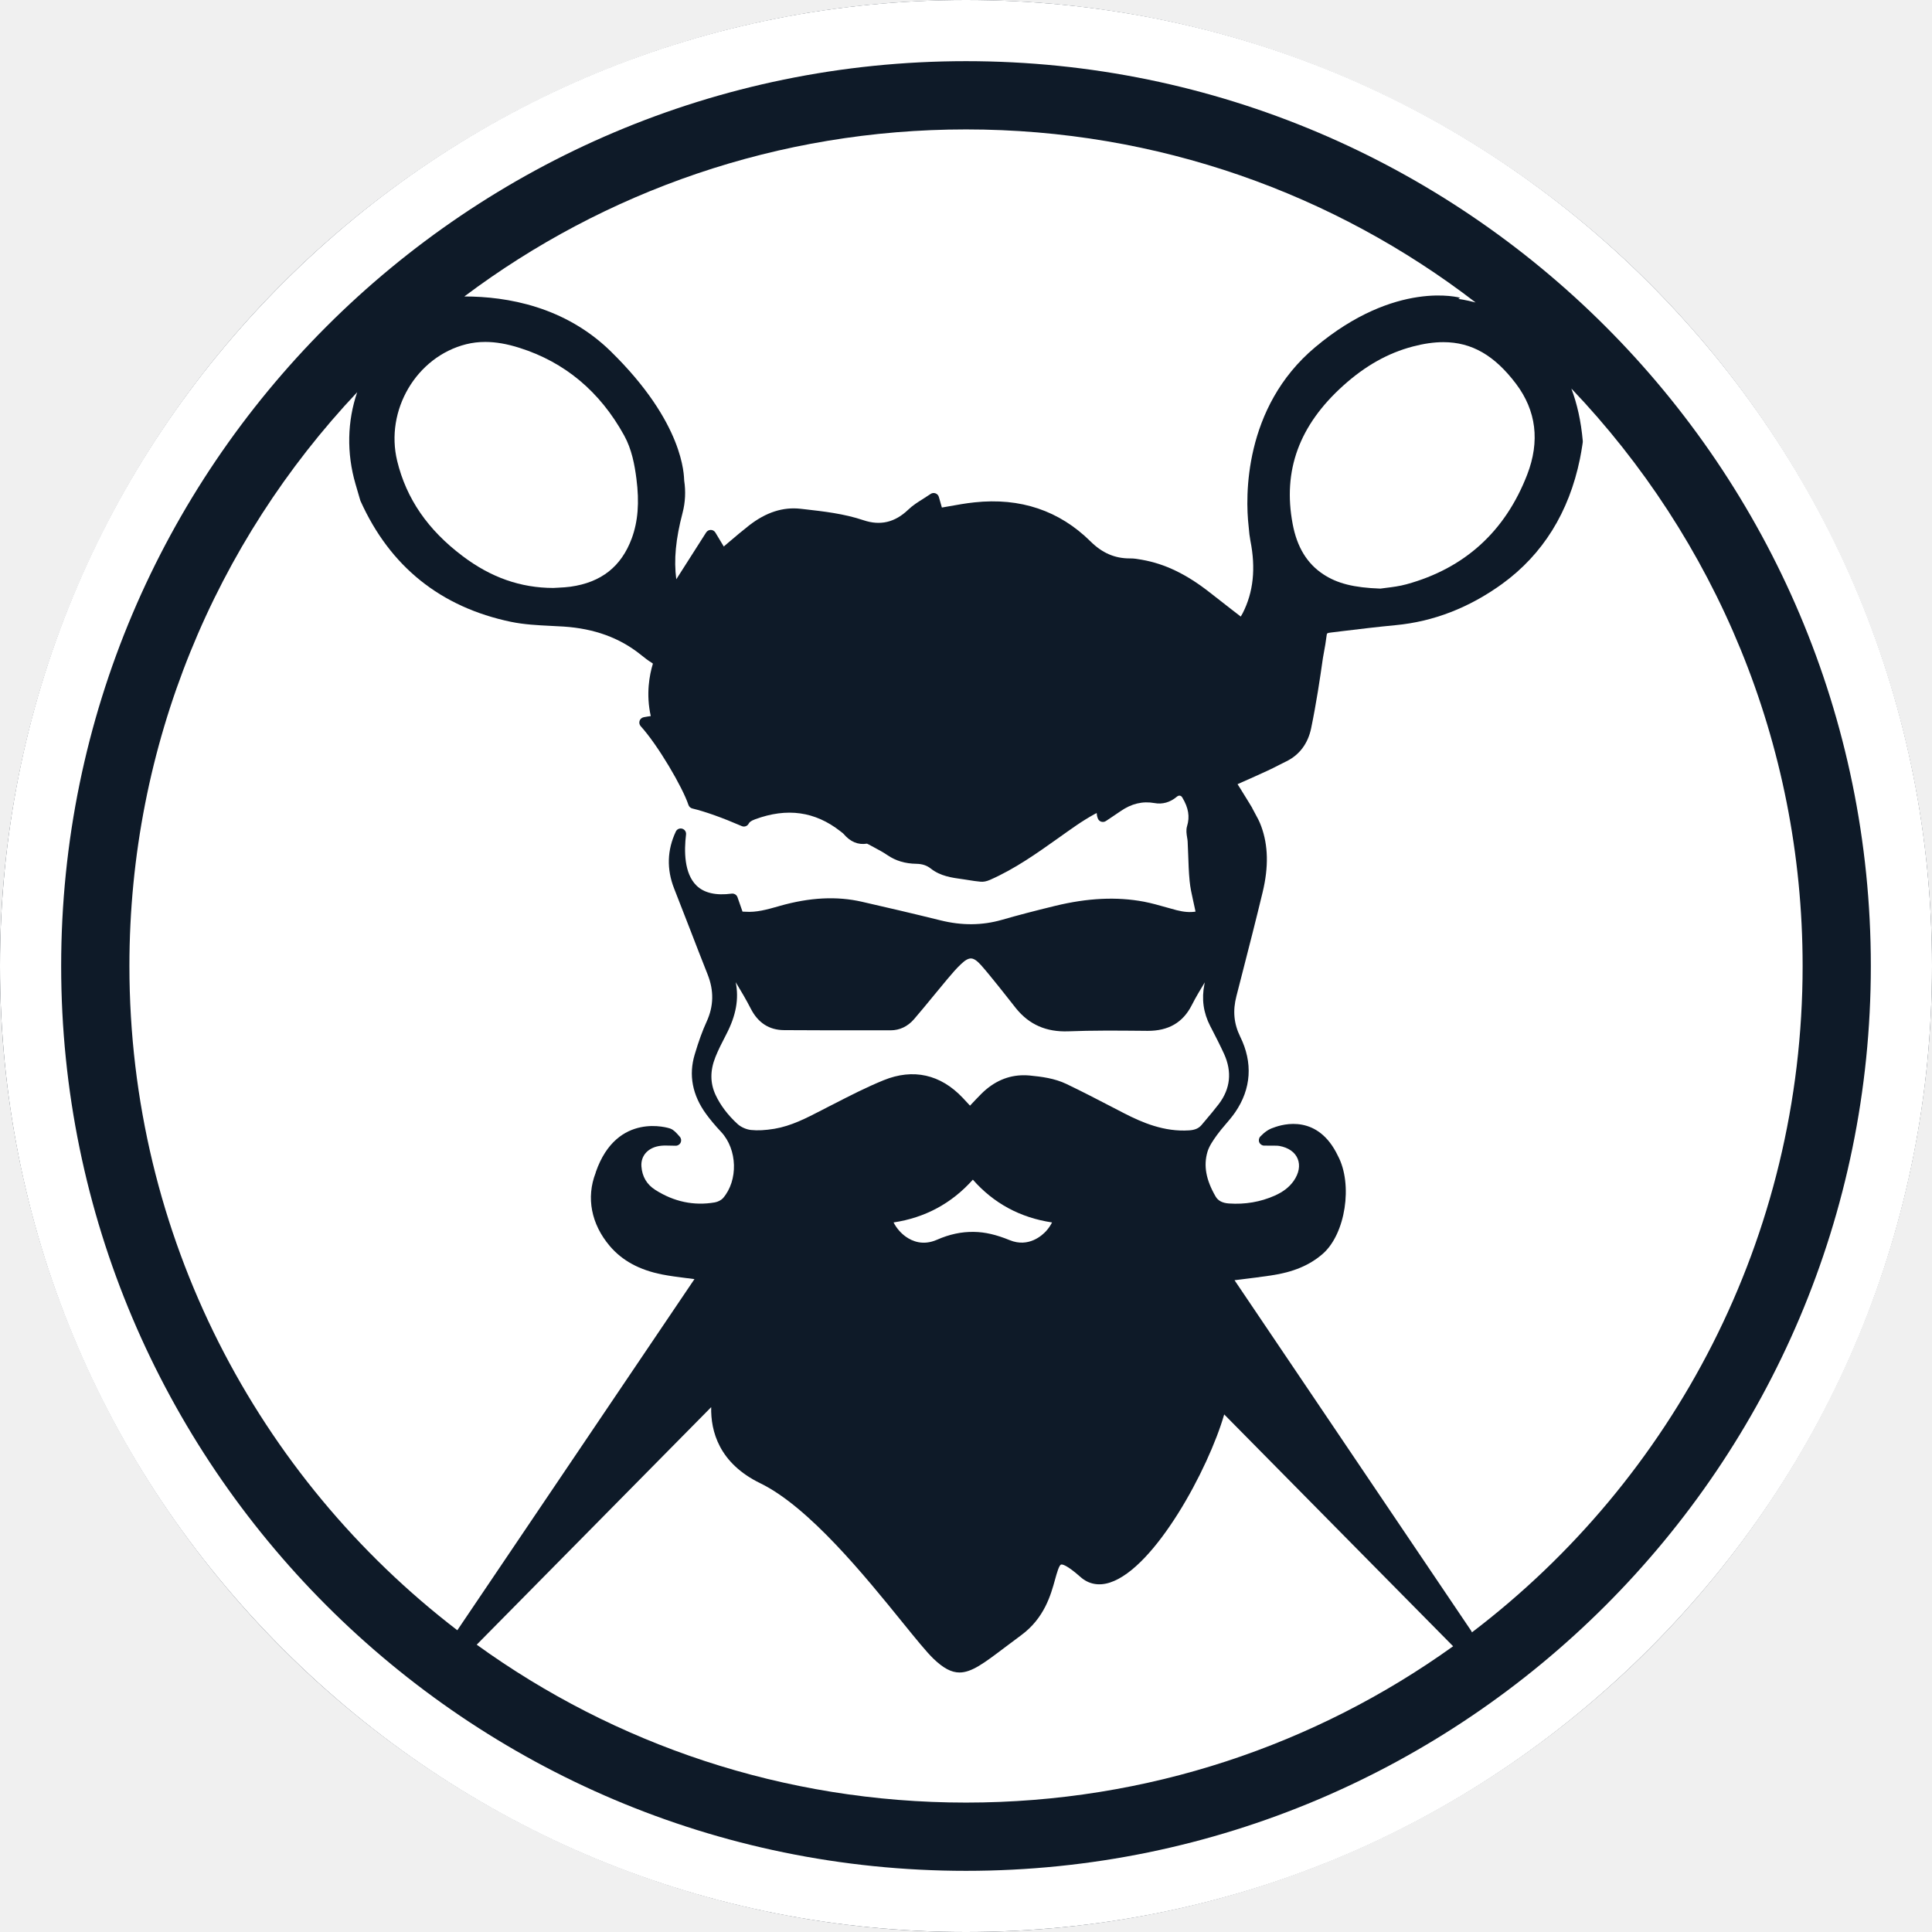
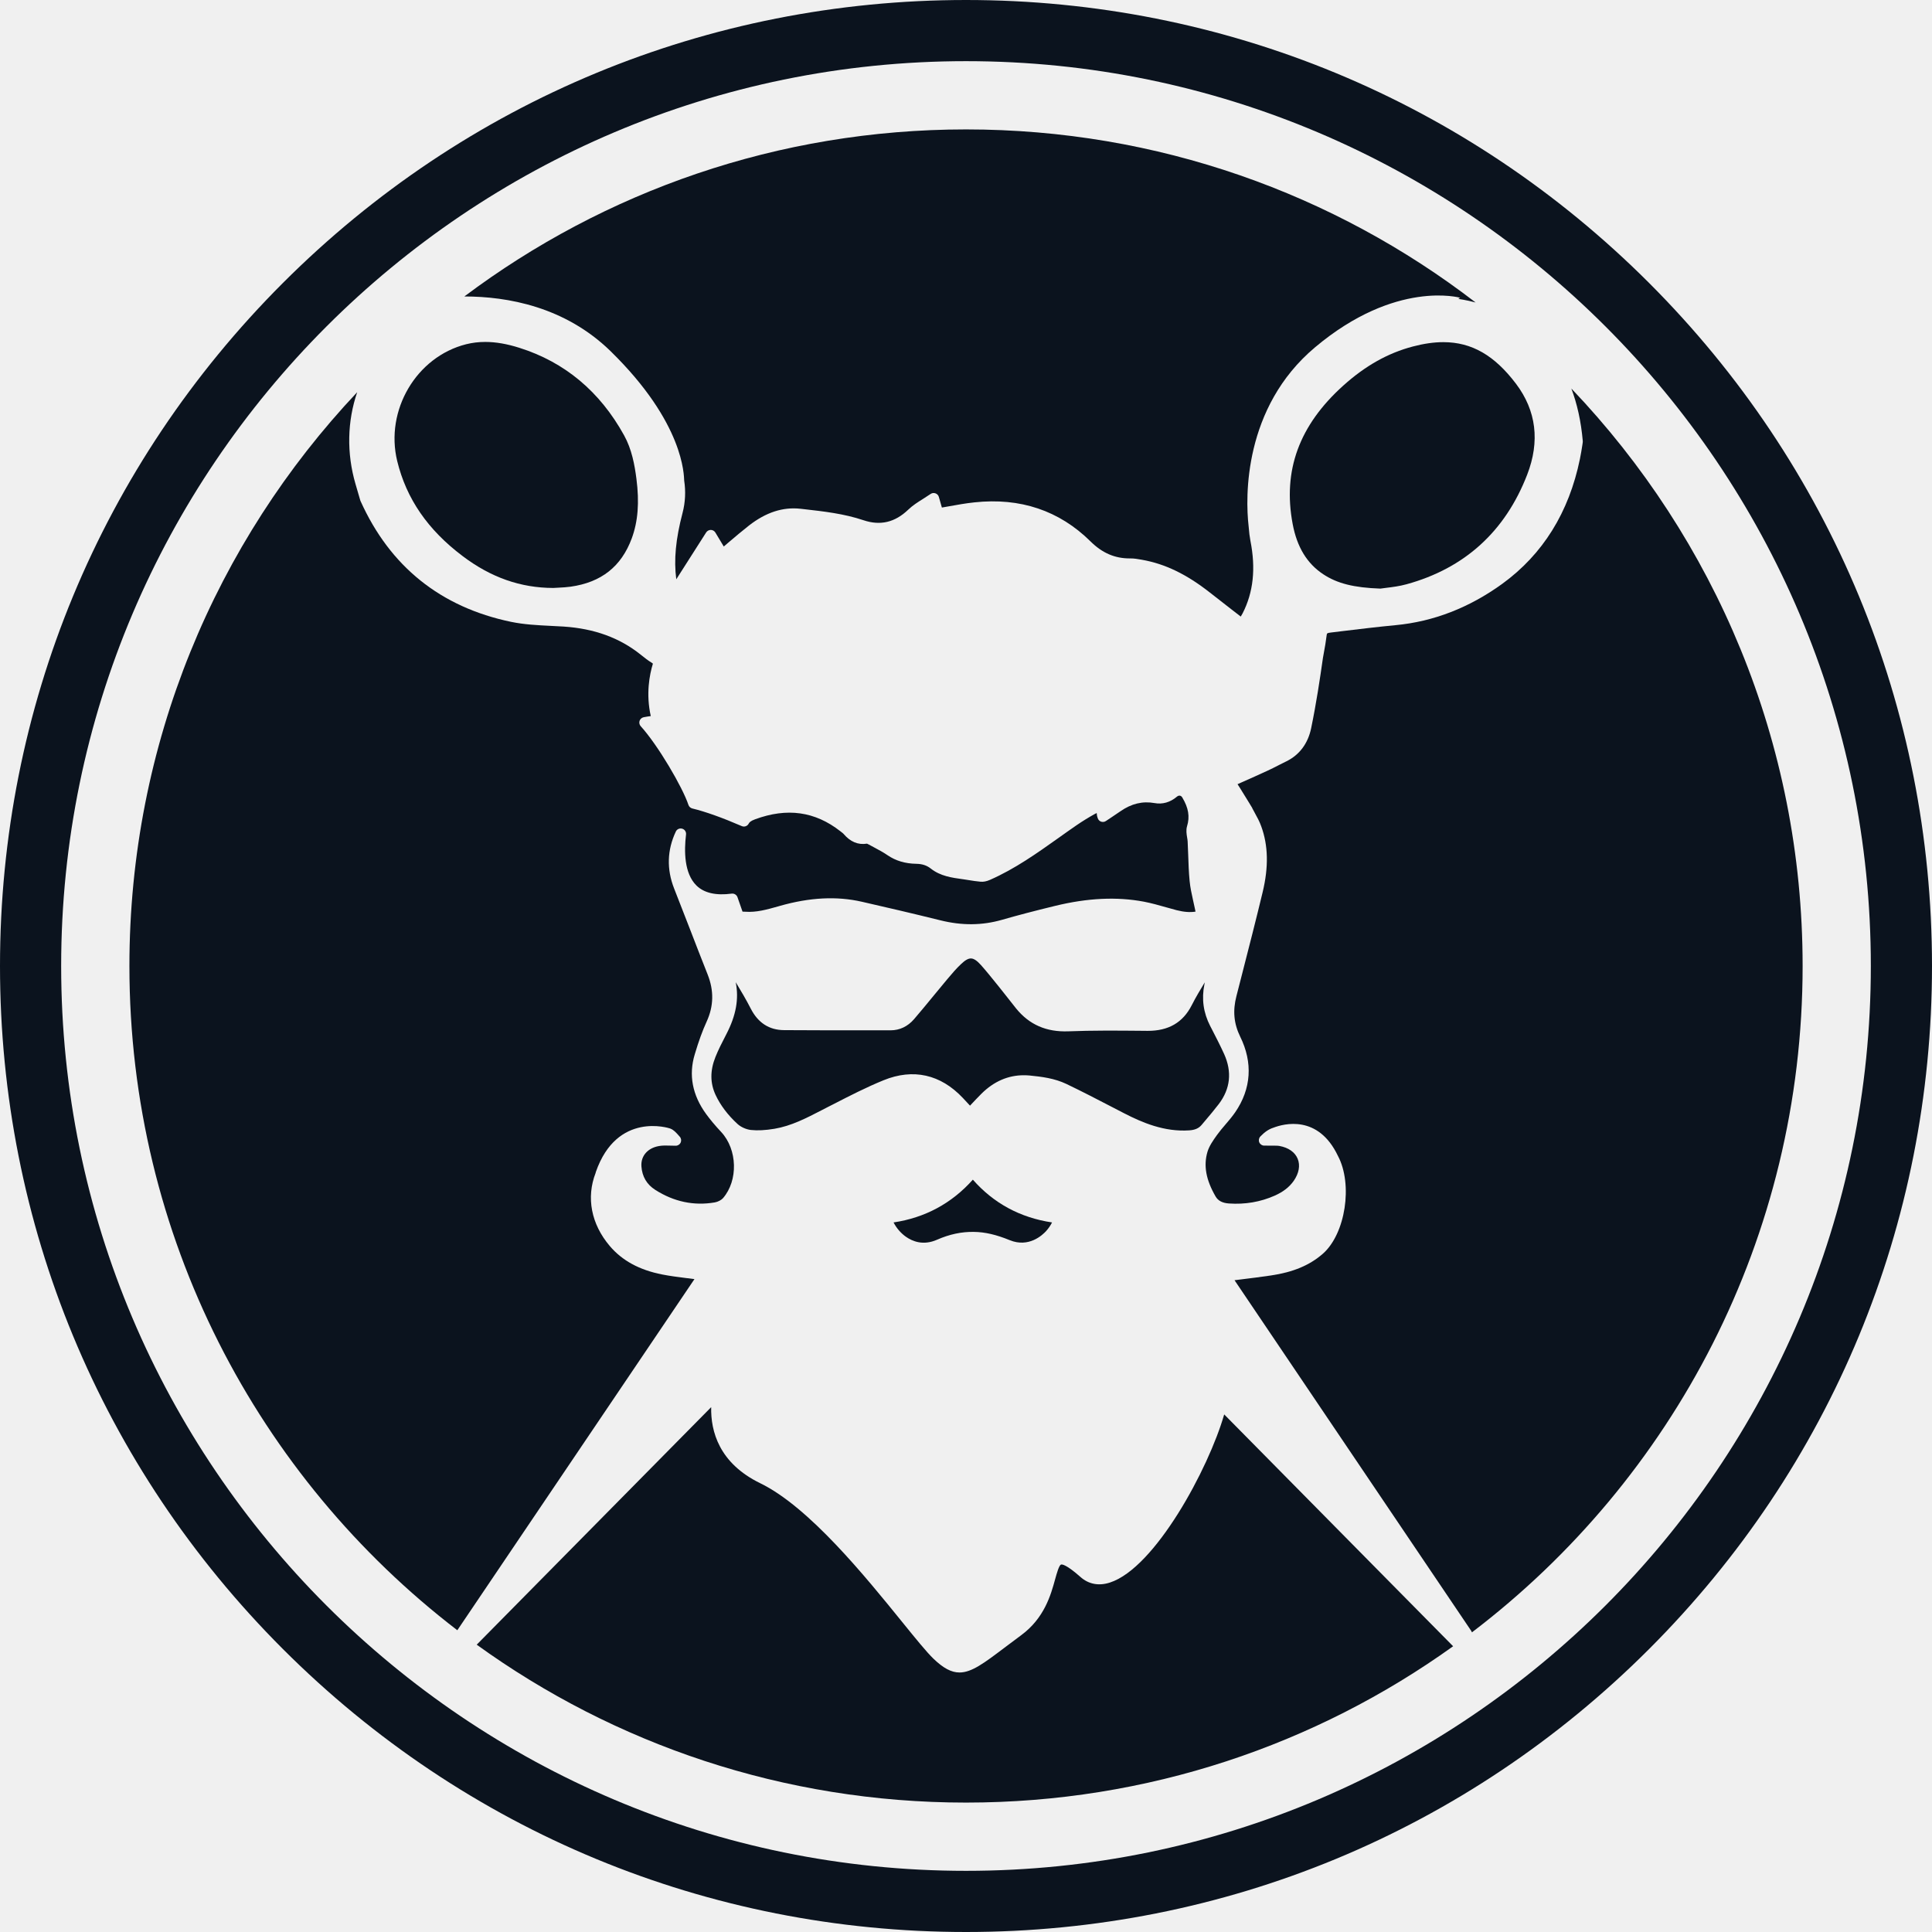
- <svg xmlns="http://www.w3.org/2000/svg" viewBox="3316.37 301.87 536.99 536.99">
-   <circle cx="3584.86" cy="570.37" r="268.49" fill="#0E1A28" />
-   <path fill="#FFFFFF" d="M3491.96 451.52C3489.05 459.35 3483.49 463.74 3474.94 464.94C3473.87 465.09 3472.78 465.15 3471.63 465.21C3471.14 465.23 3470.65 465.26 3470.16 465.29C3461.07 465.27 3452.83 462.38 3444.98 456.45C3435.28 449.15 3429.33 440.51 3426.77 430.01C3423.34 415.89 3432.11 401.03 3445.93 397.55C3447.65 397.12 3449.41 396.91 3451.25 396.91C3454.17 396.91 3457.28 397.45 3460.75 398.55C3473.33 402.52 3483.11 410.69 3489.82 422.85C3491.98 426.73 3492.77 431.13 3493.26 434.93C3494.11 441.53 3493.7 446.8 3491.96 451.52" />
-   <path fill="#FFFFFF" d="M3608.78 641.64C3608.37 642.46 3607.81 643.29 3607.14 644.03C3606.1 645.18 3602.31 648.73 3597.02 646.57C3593.29 645.04 3590.12 644.3 3587.03 644.27C3583.64 644.21 3580.28 644.92 3576.78 646.46C3572.98 648.13 3569.98 646.91 3568.12 645.59C3566.71 644.58 3565.52 643.18 3564.73 641.64C3573.49 640.33 3580.89 636.34 3586.77 629.75C3592.55 636.33 3599.94 640.32 3608.78 641.64" />
-   <path fill="#FFFFFF" d="M3648.66 555.25C3647.09 555.5 3645.42 555.36 3643.4 554.85C3642.43 554.59 3641.46 554.32 3640.5 554.05C3638.5 553.48 3636.43 552.9 3634.33 552.49C3626.79 551.07 3618.72 551.45 3609.65 553.65C3603.82 555.07 3599.12 556.3 3594.86 557.53C3589.34 559.11 3583.73 559.16 3577.71 557.66C3569.93 555.73 3562.34 553.97 3555.94 552.51C3548.93 550.91 3541.47 551.29 3533.12 553.66L3532.61 553.81C3529.52 554.68 3526.59 555.51 3523.52 555.28C3523.27 555.27 3523.03 555.26 3522.75 555.25L3521.35 551.24C3521.11 550.57 3520.43 550.16 3519.74 550.25C3515.34 550.83 3512.04 550.07 3509.92 547.97C3506.53 544.61 3506.49 538.42 3507.05 533.82C3507.14 533.09 3506.69 532.4 3505.98 532.2C3505.27 532 3504.52 532.33 3504.21 533C3501.79 538.14 3501.63 543.46 3503.74 548.83C3505.23 552.61 3506.69 556.39 3508.16 560.17C3509.78 564.36 3511.39 568.54 3513.05 572.71C3514.84 577.23 3514.75 581.51 3512.78 585.82C3511.62 588.36 3510.59 591.17 3509.47 594.93C3507.74 600.66 3508.8 606.23 3512.62 611.49C3513.76 613.06 3515.13 614.7 3516.82 616.5C3521.35 621.37 3521.58 629.97 3517.32 634.9C3516.84 635.43 3515.91 635.92 3515.05 636.07C3509.25 637.07 3503.69 635.9 3498.5 632.59C3496.14 631.09 3494.85 628.89 3494.65 626.06C3494.43 622.98 3496.64 620.67 3500.16 620.32C3500.92 620.24 3501.71 620.27 3502.62 620.29C3503.12 620.3 3503.64 620.32 3504.19 620.32C3504.78 620.32 3505.32 619.97 3505.56 619.43C3505.8 618.89 3505.71 618.26 3505.31 617.82L3505.14 617.62C3504.21 616.58 3503.63 615.93 3502.72 615.57C3502.67 615.55 3502.62 615.53 3502.56 615.51C3502.42 615.46 3487.89 610.66 3481.98 627.62C3481.95 627.71 3481.93 627.79 3481.92 627.88C3479.26 634.73 3480.69 642.11 3485.85 648.19C3489.31 652.26 3494.07 654.85 3500.39 656.1C3502.57 656.53 3504.79 656.81 3506.93 657.08C3507.76 657.18 3508.58 657.28 3509.39 657.39C3487.44 689.9 3465.57 722.3 3443.48 754.99C3388.07 712.49 3352.34 645.6 3352.34 570.36C3352.34 508.63 3376.39 452.51 3415.65 410.88C3412.9 418.92 3412.67 427.82 3415.19 436.43L3416.5 440.92C3416.52 440.99 3416.55 441.05 3416.57 441.11C3424.76 459.33 3438.84 470.63 3458.42 474.71C3462.06 475.46 3465.82 475.65 3469.46 475.83C3470.65 475.89 3471.85 475.95 3473.03 476.02C3481.57 476.59 3488.56 479.13 3494.41 483.8L3494.74 484.06C3495.57 484.72 3496.42 485.41 3497.38 485.99C3497.57 486.1 3497.72 486.21 3497.84 486.33C3496.89 489.44 3495.87 494.76 3497.25 500.9C3496.68 500.97 3496.03 501.08 3495.28 501.22C3494.75 501.33 3494.31 501.71 3494.14 502.22C3493.97 502.74 3494.09 503.31 3494.45 503.71C3499.24 508.98 3506.1 520.69 3507.72 525.59C3507.88 526.08 3508.29 526.45 3508.79 526.58C3512.41 527.45 3517.16 529.15 3522.54 531.48C3523.26 531.8 3524.11 531.49 3524.47 530.79C3524.63 530.47 3524.98 530.05 3526.24 529.59C3535.14 526.31 3542.9 527.4 3549.93 532.9C3550.05 533 3550.18 533.1 3550.3 533.19C3550.5 533.35 3550.7 533.49 3550.8 533.61C3552.71 535.86 3554.86 536.76 3557.35 536.36C3557.49 536.41 3557.74 536.54 3557.9 536.63C3558.36 536.89 3558.82 537.13 3559.29 537.38C3560.63 538.1 3561.9 538.77 3563.07 539.58C3565.35 541.13 3567.96 541.91 3571.07 541.96C3572.71 541.99 3573.96 542.4 3575.1 543.3C3577.76 545.39 3580.91 545.82 3583.95 546.24L3584.05 546.25C3584.58 546.33 3585.12 546.41 3585.66 546.5C3586.71 546.67 3587.8 546.84 3588.87 546.93C3589.67 547.02 3590.57 546.85 3591.54 546.42C3598.46 543.38 3604.61 539.01 3610.55 534.79C3612.22 533.6 3613.89 532.41 3615.58 531.25C3617.22 530.13 3618.92 529.08 3620.63 528.13C3620.87 528.01 3621.05 527.92 3621.19 527.85C3621.22 528.01 3621.25 528.22 3621.27 528.5C3621.27 528.55 3621.28 528.6 3621.29 528.65C3621.31 528.79 3621.35 528.92 3621.42 529.09C3621.43 529.13 3621.45 529.18 3621.47 529.25C3621.61 529.71 3621.95 530.08 3622.4 530.24C3622.85 530.4 3623.35 530.34 3623.75 530.07C3624.24 529.74 3624.73 529.42 3625.21 529.1C3626.09 528.51 3626.96 527.94 3627.8 527.35C3630.85 525.23 3633.94 524.49 3637.26 525.08C3639.47 525.49 3641.62 524.88 3643.46 523.32C3643.75 523.08 3644.04 522.98 3644.32 523.02C3644.65 523.07 3644.86 523.33 3644.98 523.53C3646.71 526.4 3647.12 528.87 3646.3 531.53C3645.99 532.6 3646.17 533.68 3646.32 534.63C3646.39 535.04 3646.46 535.43 3646.47 535.76C3646.53 536.97 3646.58 538.18 3646.62 539.39C3646.7 541.8 3646.78 544.29 3647.02 546.74C3647.19 548.56 3647.59 550.34 3647.97 552.06C3648.14 552.78 3648.3 553.5 3648.44 554.21C3648.51 554.56 3648.58 554.9 3648.66 555.25" />
-   <path fill="#FFFFFF" d="M3655.13 608.73C3653.94 610.29 3652.63 611.84 3651.37 613.33L3650.34 614.55C3649.55 615.49 3648.48 615.95 3646.88 616.05C3639.97 616.51 3633.84 613.89 3628.76 611.27L3625.69 609.68C3621.48 607.49 3617.13 605.24 3612.77 603.15C3609.45 601.57 3605.89 601.13 3602.52 600.8C3601.98 600.75 3601.45 600.73 3600.92 600.73C3596.56 600.73 3592.62 602.44 3589.18 605.84C3588.15 606.87 3587.13 607.95 3586.16 608.99C3586.1 609.05 3586.04 609.12 3585.98 609.18C3585.32 608.46 3584.66 607.73 3583.98 607.03C3577.79 600.47 3570.17 598.77 3561.95 602.12C3557.19 604.06 3552.55 606.44 3548.06 608.75L3546.52 609.53C3545.94 609.83 3545.36 610.13 3544.78 610.43C3540.41 612.69 3536.29 614.82 3531.62 615.61C3529.07 616.03 3526.94 616.14 3525.08 615.94C3523.79 615.8 3522.31 615.14 3521.39 614.3C3518.69 611.83 3516.63 609.11 3515.27 606.22C3513.73 602.91 3513.71 599.46 3515.21 595.69C3516.01 593.67 3517.05 591.66 3518.05 589.72L3518.26 589.31C3520.96 584.11 3521.79 579.5 3520.86 574.87C3522.31 577.27 3523.78 579.74 3525.05 582.23C3527.06 586.16 3530.17 588.17 3534.29 588.19C3542.38 588.25 3550.59 588.24 3558.53 588.24L3563.92 588.24C3566.43 588.24 3568.67 587.17 3570.42 585.15C3572.31 582.95 3574.18 580.68 3575.98 578.48C3577.21 576.99 3578.44 575.49 3579.68 574.01C3581.05 572.38 3582.2 571.04 3583.5 569.82C3584.63 568.74 3585.53 568.23 3586.3 568.27C3587.06 568.3 3587.95 568.9 3589.01 570.09C3590.46 571.72 3591.87 573.47 3593.23 575.16L3594 576.11C3594.77 577.07 3595.53 578.03 3596.29 579C3597.12 580.07 3597.96 581.14 3598.81 582.19C3602.47 586.68 3607.2 588.75 3613.32 588.52C3619.95 588.26 3626.73 588.31 3633.29 588.37L3635.35 588.39C3641.12 588.41 3645.15 586.11 3647.62 581.24C3648.71 579.09 3649.98 576.97 3651.23 574.91C3651.2 575.1 3651.17 575.28 3651.13 575.46C3650.31 579.56 3650.84 583.34 3652.74 587.05L3653.06 587.66C3654.26 590 3655.51 592.41 3656.61 594.83C3658.85 599.8 3658.35 604.48 3655.13 608.73" />
-   <path fill="#FFFFFF" d="M3720.26 759.44C3682.13 786.79 3635.38 802.89 3584.87 802.89C3534.09 802.89 3487.11 786.62 3448.87 759L3514.04 692.98C3513.89 699.65 3516.21 708.55 3527.68 714.13C3541.23 720.72 3556.83 739.98 3567.15 752.72C3570.92 757.37 3573.9 761.04 3575.8 762.88C3578.58 765.55 3580.8 766.73 3583.06 766.73C3586.44 766.73 3589.92 764.1 3595.47 759.91C3596.88 758.84 3598.44 757.66 3600.2 756.37C3606.67 751.61 3608.46 745.11 3609.64 740.81C3610.1 739.16 3610.72 736.9 3611.29 736.73C3611.55 736.65 3612.71 736.67 3616.7 740.2C3618.96 742.2 3621.79 742.73 3624.87 741.73C3637.41 737.68 3652.27 710.15 3656.63 695C3670.31 708.86 3683.97 722.69 3697.65 736.55L3720.26 759.44" />
-   <path fill="#FFFFFF" d="M3726.51 385.94C3725.85 385.77 3725.21 385.61 3724.6 385.48C3723.6 385.26 3722.63 385.09 3721.71 384.95L3722.2 384.63C3722.2 384.63 3704.33 379.52 3681.86 398.42C3661.97 415.15 3662.49 440.08 3663.41 448.05C3663.54 449.81 3663.73 451.21 3663.91 452.14C3665.45 459.88 3664.74 466.5 3661.75 472.34C3661.6 472.64 3661.43 472.93 3661.23 473.24C3660.31 472.53 3659.4 471.82 3658.5 471.13C3656.53 469.6 3654.6 468.1 3652.68 466.59C3646.2 461.49 3640.2 458.59 3633.8 457.46L3633.7 457.44C3632.64 457.26 3631.54 457.05 3630.4 457.08C3626.24 457.09 3622.74 455.59 3619.46 452.34C3610.8 443.78 3599.95 440.13 3587.21 441.5C3584.79 441.75 3582.38 442.19 3580.04 442.61C3579.42 442.72 3578.79 442.83 3578.16 442.94C3577.91 442.06 3577.63 441.09 3577.32 439.99C3577.19 439.53 3576.84 439.15 3576.38 438.99C3575.92 438.82 3575.41 438.89 3575.02 439.17C3574.33 439.64 3573.64 440.08 3572.96 440.51C3571.52 441.41 3570.04 442.34 3568.8 443.54C3565.1 447.08 3561.04 448.03 3556.39 446.47C3550.95 444.64 3545.31 444.01 3539.86 443.39L3538.87 443.28C3533.98 442.74 3529.3 444.25 3524.58 447.91C3522.66 449.41 3520.84 450.96 3518.92 452.59C3518.46 452.98 3518 453.38 3517.54 453.77C3517.34 453.44 3517.15 453.12 3516.95 452.79C3516.38 451.85 3515.81 450.89 3515.2 449.88C3514.93 449.44 3514.45 449.16 3513.93 449.16C3513.45 449.16 3512.93 449.41 3512.65 449.85L3504.34 462.88C3503.63 457.46 3504.17 451.73 3506.09 444.4C3506.86 441.46 3506.99 438.42 3506.54 435.47C3506.44 434.04 3506.59 419.55 3486.12 399.52C3473.42 387.1 3457.39 384.27 3445.43 384.27C3484.28 355.12 3532.56 337.84 3584.87 337.84C3638.18 337.84 3687.29 355.78 3726.51 385.94" />
-   <path fill="#FFFFFF" d="M3740.84 433.81C3734.74 449.57 3723.47 459.82 3707.32 464.26C3705.37 464.8 3703.3 465.06 3701.64 465.26C3701.05 465.34 3700.51 465.4 3700.04 465.47C3692.66 465.21 3688.05 464.05 3684.16 461.48C3679.64 458.49 3676.86 453.92 3675.66 447.51C3672.86 432.66 3677.46 420.08 3689.73 409.04C3695.84 403.54 3702.16 399.99 3709.06 398.18C3712.1 397.38 3714.91 396.97 3717.54 396.97C3725.47 396.97 3731.79 400.68 3737.73 408.53C3743.38 416.02 3744.43 424.53 3740.84 433.81" />
-   <path fill="#FFFFFF" d="M3817.4 570.36C3817.4 645.94 3781.34 713.09 3725.49 755.57C3725.44 755.43 3725.38 755.3 3725.3 755.18L3701.58 720.04C3687.56 699.27 3673.55 678.5 3659.5 657.7C3660.04 657.63 3660.58 657.57 3661.12 657.5C3664.04 657.14 3666.81 656.8 3669.62 656.38C3675.8 655.47 3680.38 653.55 3684.04 650.35C3690.35 644.82 3692.45 631.05 3688.24 623.14C3682.74 611.6 3673.17 614.2 3670.28 615.32C3669.04 615.71 3667.86 616.51 3666.68 617.75C3666.26 618.19 3666.15 618.83 3666.38 619.38C3666.62 619.93 3667.16 620.29 3667.76 620.29L3668.45 620.29C3669 620.29 3669.46 620.28 3669.92 620.3C3670.64 620.32 3671.38 620.27 3671.97 620.38C3674.49 620.84 3676.29 622.1 3677.05 623.94C3677.81 625.78 3677.42 627.97 3675.95 630.09C3674.71 631.84 3673.02 633.15 3670.63 634.21C3666.7 635.95 3662.43 636.68 3657.95 636.37C3656.13 636.25 3654.92 635.61 3654.23 634.41C3651.56 629.79 3650.84 625.84 3651.99 621.98C3652.46 620.42 3653.52 618.87 3654.66 617.29C3655.36 616.32 3656.14 615.4 3656.97 614.43C3657.89 613.36 3658.84 612.24 3659.68 611.03C3664.16 604.5 3664.64 597.23 3661.08 590.01C3659.31 586.39 3658.97 582.8 3660.03 578.73L3661.64 572.45C3663.54 565.04 3665.51 557.37 3667.33 549.79C3669 542.82 3668.87 536.84 3666.92 531.53C3666.46 530.23 3665.81 529.04 3665.18 527.9C3664.94 527.45 3664.69 527.01 3664.46 526.56C3664.41 526.4 3664.33 526.25 3664.23 526.12L3663.57 525.03C3662.74 523.67 3661.91 522.3 3661.06 520.96C3660.82 520.58 3660.58 520.2 3660.34 519.83L3661.64 519.25C3663.96 518.22 3666.26 517.2 3668.55 516.14C3669.68 515.63 3670.78 515.06 3671.85 514.51C3672.54 514.16 3673.23 513.81 3673.93 513.47C3677.55 511.69 3679.92 508.52 3680.8 504.27C3682.24 497.3 3683.26 490.47 3684.07 484.76L3684.74 480.99L3685.12 478.35C3685.2 477.89 3685.21 477.81 3686.29 477.68L3689.3 477.31C3694.21 476.72 3699.29 476.1 3704.28 475.63C3714.79 474.64 3724.75 470.78 3733.9 464.15C3745.2 455.95 3752.46 444.27 3755.5 429.44C3755.77 428.17 3755.97 426.87 3756.17 425.62L3756.28 424.86C3756.3 424.74 3756.31 424.62 3756.3 424.5C3755.81 418.86 3754.69 414.02 3753.12 409.86C3792.94 451.6 3817.4 508.12 3817.4 570.36" />
-   <path fill="#FFFFFF" d="M3584.87 821.86C3446.19 821.86 3333.37 709.04 3333.37 570.36C3333.37 431.69 3446.19 318.87 3584.87 318.87C3723.54 318.87 3836.36 431.69 3836.36 570.36C3836.36 709.04 3723.54 821.86 3584.87 821.86M3774.72 380.51C3724.01 329.8 3656.58 301.87 3584.87 301.87C3513.15 301.87 3445.73 329.8 3395.01 380.51C3344.3 431.22 3316.37 498.65 3316.37 570.36C3316.37 642.08 3344.3 709.51 3395.01 760.22C3445.73 810.93 3513.15 838.86 3584.87 838.86C3656.58 838.86 3724.01 810.93 3774.72 760.22C3825.43 709.51 3853.36 642.08 3853.36 570.36C3853.36 498.65 3825.43 431.22 3774.72 380.51" />
+ <svg xmlns="http://www.w3.org/2000/svg" viewBox="3316.37 300.74 536.99 536.99">
+   <path fill="#0B131E" d="M3491.96 450.39C3489.05 458.22 3483.49 462.61 3474.94 463.81C3473.87 463.96 3472.78 464.02 3471.63 464.08C3471.14 464.1 3470.65 464.13 3470.16 464.16C3461.07 464.14 3452.83 461.25 3444.98 455.32C3435.28 448.02 3429.33 439.38 3426.77 428.88C3423.34 414.76 3432.11 399.9 3445.93 396.42C3447.65 395.99 3449.41 395.78 3451.25 395.78C3454.17 395.78 3457.28 396.32 3460.75 397.42C3473.33 401.39 3483.11 409.56 3489.82 421.72C3491.98 425.6 3492.77 430 3493.26 433.8C3494.11 440.4 3493.7 445.67 3491.96 450.39" />
+   <path fill="#0B131E" d="M3608.78 640.51C3608.37 641.33 3607.81 642.16 3607.14 642.9C3606.1 644.05 3602.31 647.6 3597.02 645.44C3593.29 643.91 3590.12 643.17 3587.03 643.14C3583.64 643.08 3580.28 643.79 3576.78 645.33C3572.98 647 3569.98 645.78 3568.12 644.46C3566.71 643.45 3565.52 642.05 3564.73 640.51C3573.49 639.2 3580.89 635.21 3586.77 628.62C3592.55 635.2 3599.94 639.19 3608.78 640.51" />
+   <path fill="#0B131E" d="M3648.66 554.12C3647.09 554.37 3645.42 554.23 3643.4 553.72C3642.43 553.46 3641.46 553.19 3640.5 552.92C3638.5 552.35 3636.43 551.77 3634.33 551.36C3626.79 549.94 3618.72 550.32 3609.65 552.52C3603.82 553.94 3599.12 555.17 3594.86 556.4C3589.34 557.98 3583.73 558.03 3577.71 556.53C3569.93 554.6 3562.34 552.84 3555.94 551.38C3548.93 549.78 3541.47 550.16 3533.12 552.53L3532.61 552.68C3529.52 553.55 3526.59 554.38 3523.52 554.15C3523.27 554.14 3523.03 554.13 3522.75 554.12L3521.35 550.11C3521.11 549.44 3520.43 549.03 3519.74 549.12C3515.34 549.7 3512.04 548.94 3509.92 546.84C3506.53 543.48 3506.49 537.29 3507.05 532.69C3507.14 531.96 3506.69 531.27 3505.98 531.07C3505.27 530.87 3504.52 531.2 3504.21 531.87C3501.79 537.01 3501.63 542.33 3503.74 547.7C3505.23 551.48 3506.69 555.26 3508.16 559.04C3509.78 563.23 3511.39 567.41 3513.05 571.58C3514.84 576.1 3514.75 580.38 3512.78 584.69C3511.62 587.23 3510.59 590.04 3509.47 593.8C3507.74 599.53 3508.8 605.1 3512.62 610.36C3513.76 611.93 3515.13 613.57 3516.82 615.37C3521.35 620.24 3521.58 628.84 3517.32 633.77C3516.84 634.3 3515.91 634.79 3515.05 634.94C3509.25 635.94 3503.69 634.77 3498.5 631.46C3496.14 629.96 3494.85 627.76 3494.65 624.93C3494.43 621.85 3496.64 619.54 3500.16 619.19C3500.92 619.11 3501.71 619.14 3502.62 619.16C3503.12 619.17 3503.64 619.19 3504.19 619.19C3504.78 619.19 3505.32 618.84 3505.56 618.3C3505.8 617.76 3505.71 617.13 3505.31 616.69L3505.14 616.49C3504.21 615.45 3503.63 614.8 3502.72 614.44C3502.67 614.42 3502.62 614.4 3502.56 614.38C3502.42 614.33 3487.89 609.53 3481.98 626.49C3481.95 626.58 3481.93 626.66 3481.92 626.75C3479.26 633.6 3480.69 640.98 3485.85 647.06C3489.31 651.13 3494.07 653.72 3500.39 654.97C3502.57 655.4 3504.79 655.68 3506.93 655.95C3507.76 656.05 3508.58 656.15 3509.39 656.26C3487.44 688.77 3465.57 721.17 3443.48 753.86C3388.07 711.36 3352.34 644.47 3352.34 569.23C3352.34 507.5 3376.39 451.38 3415.65 409.75C3412.9 417.79 3412.67 426.69 3415.19 435.3L3416.5 439.79C3416.52 439.86 3416.55 439.92 3416.57 439.98C3424.76 458.2 3438.84 469.5 3458.42 473.58C3462.06 474.33 3465.82 474.52 3469.46 474.7C3470.65 474.76 3471.85 474.82 3473.03 474.89C3481.57 475.46 3488.56 478 3494.41 482.67L3494.74 482.93C3495.57 483.59 3496.42 484.28 3497.38 484.86C3497.57 484.97 3497.72 485.08 3497.84 485.2C3496.89 488.31 3495.87 493.63 3497.25 499.77C3496.68 499.84 3496.03 499.95 3495.28 500.09C3494.75 500.2 3494.31 500.58 3494.14 501.09C3493.97 501.61 3494.09 502.18 3494.45 502.58C3499.24 507.85 3506.1 519.56 3507.72 524.46C3507.88 524.95 3508.29 525.32 3508.79 525.45C3512.41 526.32 3517.16 528.02 3522.54 530.35C3523.26 530.67 3524.11 530.36 3524.47 529.66C3524.63 529.34 3524.98 528.92 3526.24 528.46C3535.14 525.18 3542.9 526.27 3549.93 531.77C3550.05 531.87 3550.18 531.97 3550.3 532.06C3550.5 532.22 3550.7 532.36 3550.8 532.48C3552.71 534.73 3554.86 535.63 3557.35 535.23C3557.49 535.28 3557.74 535.41 3557.9 535.5C3558.36 535.76 3558.82 536 3559.29 536.25C3560.63 536.97 3561.9 537.64 3563.07 538.45C3565.35 540 3567.96 540.78 3571.07 540.83C3572.71 540.86 3573.96 541.27 3575.1 542.17C3577.76 544.26 3580.91 544.69 3583.95 545.11L3584.05 545.12C3584.58 545.2 3585.12 545.28 3585.66 545.37C3586.71 545.54 3587.8 545.71 3588.87 545.8C3589.67 545.89 3590.57 545.72 3591.54 545.29C3598.46 542.25 3604.61 537.88 3610.55 533.66C3612.22 532.47 3613.89 531.28 3615.58 530.12C3617.22 529 3618.92 527.95 3620.63 527C3620.87 526.88 3621.05 526.79 3621.19 526.72C3621.22 526.88 3621.25 527.09 3621.27 527.37C3621.27 527.42 3621.28 527.47 3621.29 527.52C3621.31 527.66 3621.35 527.79 3621.42 527.96C3621.43 528 3621.45 528.05 3621.47 528.12C3621.61 528.58 3621.95 528.95 3622.4 529.11C3622.85 529.27 3623.35 529.21 3623.75 528.94C3624.24 528.61 3624.73 528.29 3625.21 527.97C3626.09 527.38 3626.96 526.81 3627.8 526.22C3630.85 524.1 3633.94 523.36 3637.26 523.95C3639.47 524.36 3641.62 523.75 3643.46 522.19C3643.75 521.95 3644.04 521.85 3644.32 521.89C3644.65 521.94 3644.86 522.2 3644.98 522.4C3646.71 525.27 3647.12 527.74 3646.3 530.4C3645.99 531.47 3646.17 532.55 3646.32 533.5C3646.39 533.91 3646.46 534.3 3646.47 534.63C3646.53 535.84 3646.58 537.05 3646.62 538.26C3646.7 540.67 3646.78 543.16 3647.02 545.61C3647.19 547.43 3647.59 549.21 3647.97 550.93C3648.14 551.65 3648.3 552.37 3648.44 553.08C3648.51 553.43 3648.58 553.77 3648.66 554.12" />
+   <path fill="#0B131E" d="M3655.13 607.6C3653.94 609.16 3652.63 610.71 3651.37 612.2L3650.34 613.42C3649.55 614.36 3648.48 614.82 3646.88 614.92C3639.97 615.38 3633.84 612.76 3628.76 610.14L3625.69 608.55C3621.48 606.36 3617.13 604.11 3612.77 602.02C3609.45 600.44 3605.89 600 3602.52 599.67C3601.98 599.62 3601.45 599.6 3600.92 599.6C3596.56 599.6 3592.62 601.31 3589.18 604.71C3588.15 605.74 3587.13 606.82 3586.16 607.86C3586.1 607.92 3586.04 607.99 3585.98 608.05C3585.32 607.33 3584.66 606.6 3583.98 605.9C3577.79 599.34 3570.17 597.64 3561.95 600.99C3557.19 602.93 3552.55 605.31 3548.06 607.62L3546.52 608.4C3545.94 608.7 3545.36 609 3544.78 609.3C3540.41 611.56 3536.29 613.69 3531.62 614.48C3529.07 614.9 3526.94 615.01 3525.08 614.81C3523.79 614.67 3522.31 614.01 3521.39 613.17C3518.69 610.7 3516.63 607.98 3515.27 605.09C3513.73 601.78 3513.71 598.33 3515.21 594.56C3516.01 592.54 3517.05 590.53 3518.05 588.59L3518.26 588.18C3520.96 582.98 3521.79 578.37 3520.86 573.74C3522.31 576.14 3523.78 578.61 3525.05 581.1C3527.06 585.03 3530.17 587.04 3534.29 587.06C3542.38 587.12 3550.59 587.11 3558.53 587.11L3563.92 587.11C3566.43 587.11 3568.67 586.04 3570.42 584.02C3572.31 581.82 3574.18 579.55 3575.98 577.35C3577.21 575.86 3578.44 574.36 3579.68 572.88C3581.05 571.25 3582.2 569.91 3583.5 568.69C3584.63 567.61 3585.53 567.1 3586.3 567.14C3587.06 567.17 3587.95 567.77 3589.01 568.96C3590.46 570.59 3591.87 572.34 3593.23 574.03L3594 574.98C3594.77 575.94 3595.53 576.9 3596.29 577.87C3597.12 578.94 3597.96 580.01 3598.81 581.06C3602.47 585.55 3607.2 587.62 3613.32 587.39C3619.95 587.13 3626.73 587.18 3633.29 587.24L3635.35 587.26C3641.12 587.28 3645.15 584.98 3647.62 580.11C3648.71 577.96 3649.98 575.84 3651.23 573.78C3651.2 573.97 3651.17 574.15 3651.13 574.33C3650.31 578.43 3650.84 582.21 3652.74 585.92L3653.06 586.53C3654.26 588.87 3655.51 591.28 3656.61 593.7C3658.85 598.67 3658.35 603.35 3655.13 607.6" />
+   <path fill="#0B131E" d="M3720.26 758.31C3682.13 785.66 3635.38 801.76 3584.87 801.76C3534.09 801.76 3487.11 785.49 3448.87 757.87L3514.04 691.85C3513.89 698.52 3516.21 707.42 3527.68 713C3541.23 719.59 3556.83 738.85 3567.15 751.59C3570.92 756.24 3573.9 759.91 3575.8 761.75C3578.58 764.42 3580.8 765.6 3583.06 765.6C3586.44 765.6 3589.92 762.97 3595.47 758.78C3596.88 757.71 3598.44 756.53 3600.2 755.24C3606.67 750.48 3608.46 743.98 3609.64 739.68C3610.1 738.03 3610.72 735.77 3611.29 735.6C3611.55 735.52 3612.71 735.54 3616.7 739.07C3618.96 741.07 3621.79 741.6 3624.87 740.6C3637.41 736.55 3652.27 709.02 3656.63 693.87C3670.31 707.73 3683.97 721.56 3697.65 735.42L3720.26 758.31" />
+   <path fill="#0B131E" d="M3726.51 384.81C3725.85 384.64 3725.21 384.48 3724.6 384.35C3723.6 384.13 3722.63 383.96 3721.71 383.82L3722.2 383.5C3722.2 383.5 3704.33 378.39 3681.86 397.29C3661.97 414.02 3662.49 438.95 3663.41 446.92C3663.54 448.68 3663.73 450.08 3663.91 451.01C3665.45 458.75 3664.74 465.37 3661.75 471.21C3661.6 471.51 3661.43 471.8 3661.23 472.11C3660.31 471.4 3659.4 470.69 3658.5 470C3656.53 468.47 3654.6 466.97 3652.68 465.46C3646.2 460.36 3640.2 457.46 3633.8 456.33L3633.7 456.31C3632.64 456.13 3631.54 455.92 3630.4 455.95C3626.24 455.96 3622.74 454.46 3619.46 451.21C3610.8 442.65 3599.95 439 3587.21 440.37C3584.79 440.62 3582.38 441.06 3580.04 441.48C3579.42 441.59 3578.79 441.7 3578.16 441.81C3577.91 440.93 3577.63 439.96 3577.32 438.86C3577.19 438.4 3576.84 438.02 3576.38 437.86C3575.92 437.69 3575.41 437.76 3575.02 438.04C3574.33 438.51 3573.64 438.95 3572.96 439.38C3571.52 440.28 3570.04 441.21 3568.8 442.41C3565.1 445.95 3561.04 446.9 3556.39 445.34C3550.95 443.51 3545.31 442.88 3539.86 442.26L3538.87 442.15C3533.98 441.61 3529.3 443.12 3524.58 446.78C3522.66 448.28 3520.84 449.83 3518.92 451.46C3518.46 451.85 3518 452.25 3517.54 452.64C3517.34 452.31 3517.15 451.99 3516.95 451.66C3516.38 450.72 3515.81 449.76 3515.2 448.75C3514.93 448.31 3514.45 448.03 3513.93 448.03C3513.45 448.03 3512.93 448.28 3512.65 448.72L3504.34 461.75C3503.63 456.33 3504.17 450.6 3506.09 443.27C3506.86 440.33 3506.99 437.29 3506.54 434.34C3506.44 432.91 3506.59 418.42 3486.12 398.39C3473.42 385.97 3457.39 383.14 3445.43 383.14C3484.28 353.99 3532.56 336.71 3584.87 336.71C3638.18 336.71 3687.29 354.65 3726.51 384.81" />
+   <path fill="#0B131E" d="M3740.84 432.68C3734.74 448.44 3723.47 458.69 3707.32 463.13C3705.37 463.67 3703.3 463.93 3701.64 464.13C3701.05 464.21 3700.51 464.27 3700.04 464.34C3692.66 464.08 3688.05 462.92 3684.16 460.35C3679.64 457.36 3676.86 452.79 3675.66 446.38C3672.86 431.53 3677.46 418.95 3689.73 407.91C3695.84 402.41 3702.16 398.86 3709.06 397.05C3712.1 396.25 3714.91 395.84 3717.54 395.84C3725.47 395.84 3731.79 399.55 3737.73 407.4C3743.38 414.89 3744.43 423.4 3740.84 432.68" />
+   <path fill="#0B131E" d="M3817.4 569.23C3817.4 644.81 3781.34 711.96 3725.49 754.44C3725.44 754.3 3725.38 754.17 3725.3 754.05L3701.58 718.91C3687.56 698.14 3673.55 677.37 3659.5 656.57C3660.04 656.5 3660.58 656.44 3661.12 656.37C3664.04 656.01 3666.81 655.67 3669.62 655.25C3675.8 654.34 3680.38 652.42 3684.04 649.22C3690.35 643.69 3692.45 629.92 3688.24 622.01C3682.74 610.47 3673.17 613.07 3670.28 614.19C3669.04 614.58 3667.86 615.38 3666.68 616.62C3666.26 617.06 3666.15 617.7 3666.38 618.25C3666.62 618.8 3667.16 619.16 3667.76 619.16L3668.45 619.16C3669 619.16 3669.46 619.15 3669.92 619.17C3670.64 619.19 3671.38 619.14 3671.97 619.25C3674.49 619.71 3676.29 620.97 3677.05 622.81C3677.81 624.65 3677.42 626.84 3675.95 628.96C3674.71 630.71 3673.02 632.02 3670.63 633.08C3666.7 634.82 3662.43 635.55 3657.95 635.24C3656.13 635.12 3654.92 634.48 3654.23 633.28C3651.56 628.66 3650.84 624.71 3651.99 620.85C3652.46 619.29 3653.52 617.74 3654.66 616.16C3655.36 615.19 3656.14 614.27 3656.97 613.3C3657.89 612.23 3658.84 611.11 3659.68 609.9C3664.16 603.37 3664.64 596.1 3661.08 588.88C3659.31 585.26 3658.97 581.67 3660.03 577.6L3661.64 571.32C3663.54 563.91 3665.51 556.24 3667.33 548.66C3669 541.69 3668.87 535.71 3666.92 530.4C3666.46 529.1 3665.81 527.91 3665.18 526.77C3664.94 526.32 3664.69 525.88 3664.46 525.43C3664.41 525.27 3664.33 525.12 3664.23 524.99L3663.57 523.9C3662.74 522.54 3661.91 521.17 3661.06 519.83C3660.82 519.45 3660.58 519.07 3660.34 518.7L3661.64 518.12C3663.96 517.09 3666.26 516.07 3668.55 515.01C3669.68 514.5 3670.78 513.93 3671.85 513.38C3672.54 513.03 3673.23 512.68 3673.93 512.34C3677.55 510.56 3679.92 507.39 3680.8 503.14C3682.24 496.17 3683.26 489.34 3684.07 483.63L3684.74 479.86L3685.12 477.22C3685.2 476.76 3685.21 476.68 3686.29 476.55L3689.3 476.18C3694.21 475.59 3699.29 474.97 3704.28 474.5C3714.79 473.51 3724.75 469.65 3733.9 463.02C3745.2 454.82 3752.46 443.14 3755.5 428.31C3755.77 427.04 3755.97 425.74 3756.17 424.49L3756.28 423.73C3756.3 423.61 3756.31 423.49 3756.3 423.37C3755.81 417.73 3754.69 412.89 3753.12 408.73C3792.94 450.47 3817.4 506.99 3817.4 569.23" />
+   <path fill="#0B131E" d="M3584.87 820.73C3446.19 820.73 3333.37 707.91 3333.37 569.23C3333.37 430.56 3446.19 317.74 3584.87 317.74C3723.54 317.74 3836.36 430.56 3836.36 569.23C3836.36 707.91 3723.54 820.73 3584.87 820.73M3774.72 379.38C3724.01 328.67 3656.58 300.74 3584.87 300.74C3513.15 300.74 3445.73 328.67 3395.01 379.38C3344.3 430.09 3316.37 497.52 3316.37 569.23C3316.37 640.95 3344.3 708.38 3395.01 759.09C3445.73 809.8 3513.15 837.73 3584.87 837.73C3656.58 837.73 3724.01 809.8 3774.72 759.09C3825.43 708.38 3853.36 640.95 3853.36 569.23C3853.36 497.52 3825.43 430.09 3774.72 379.38" />
</svg>
